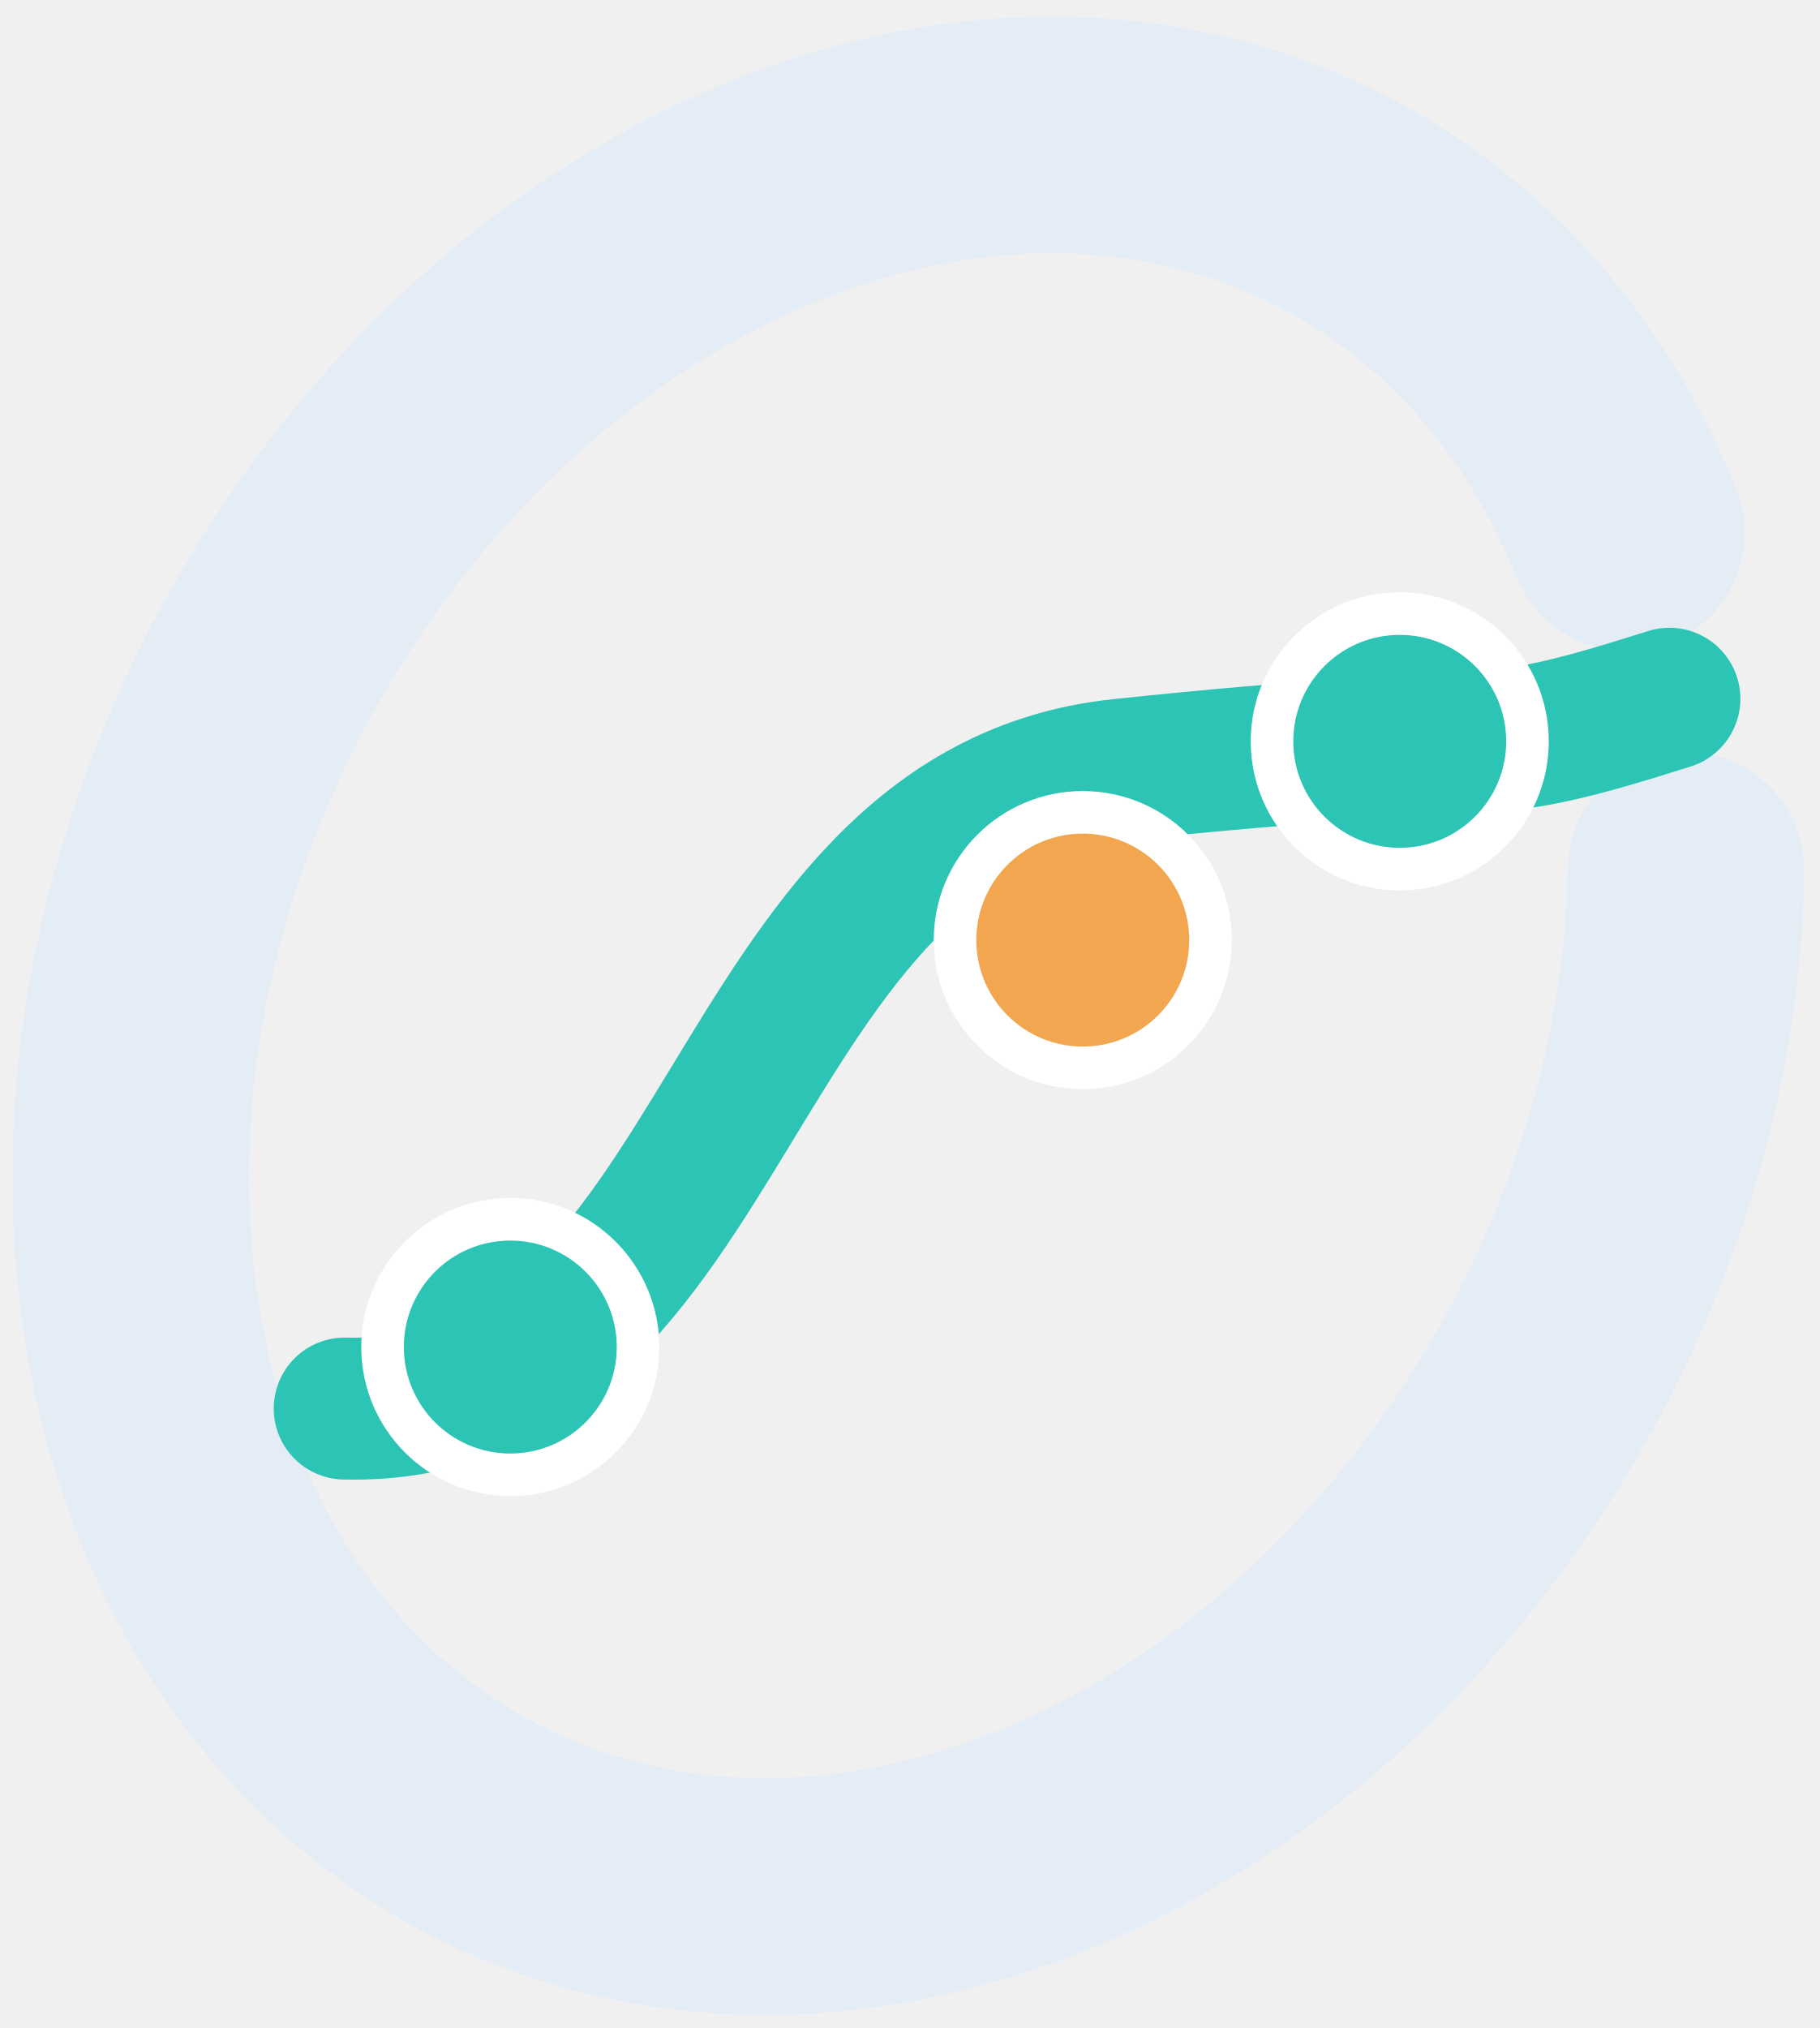
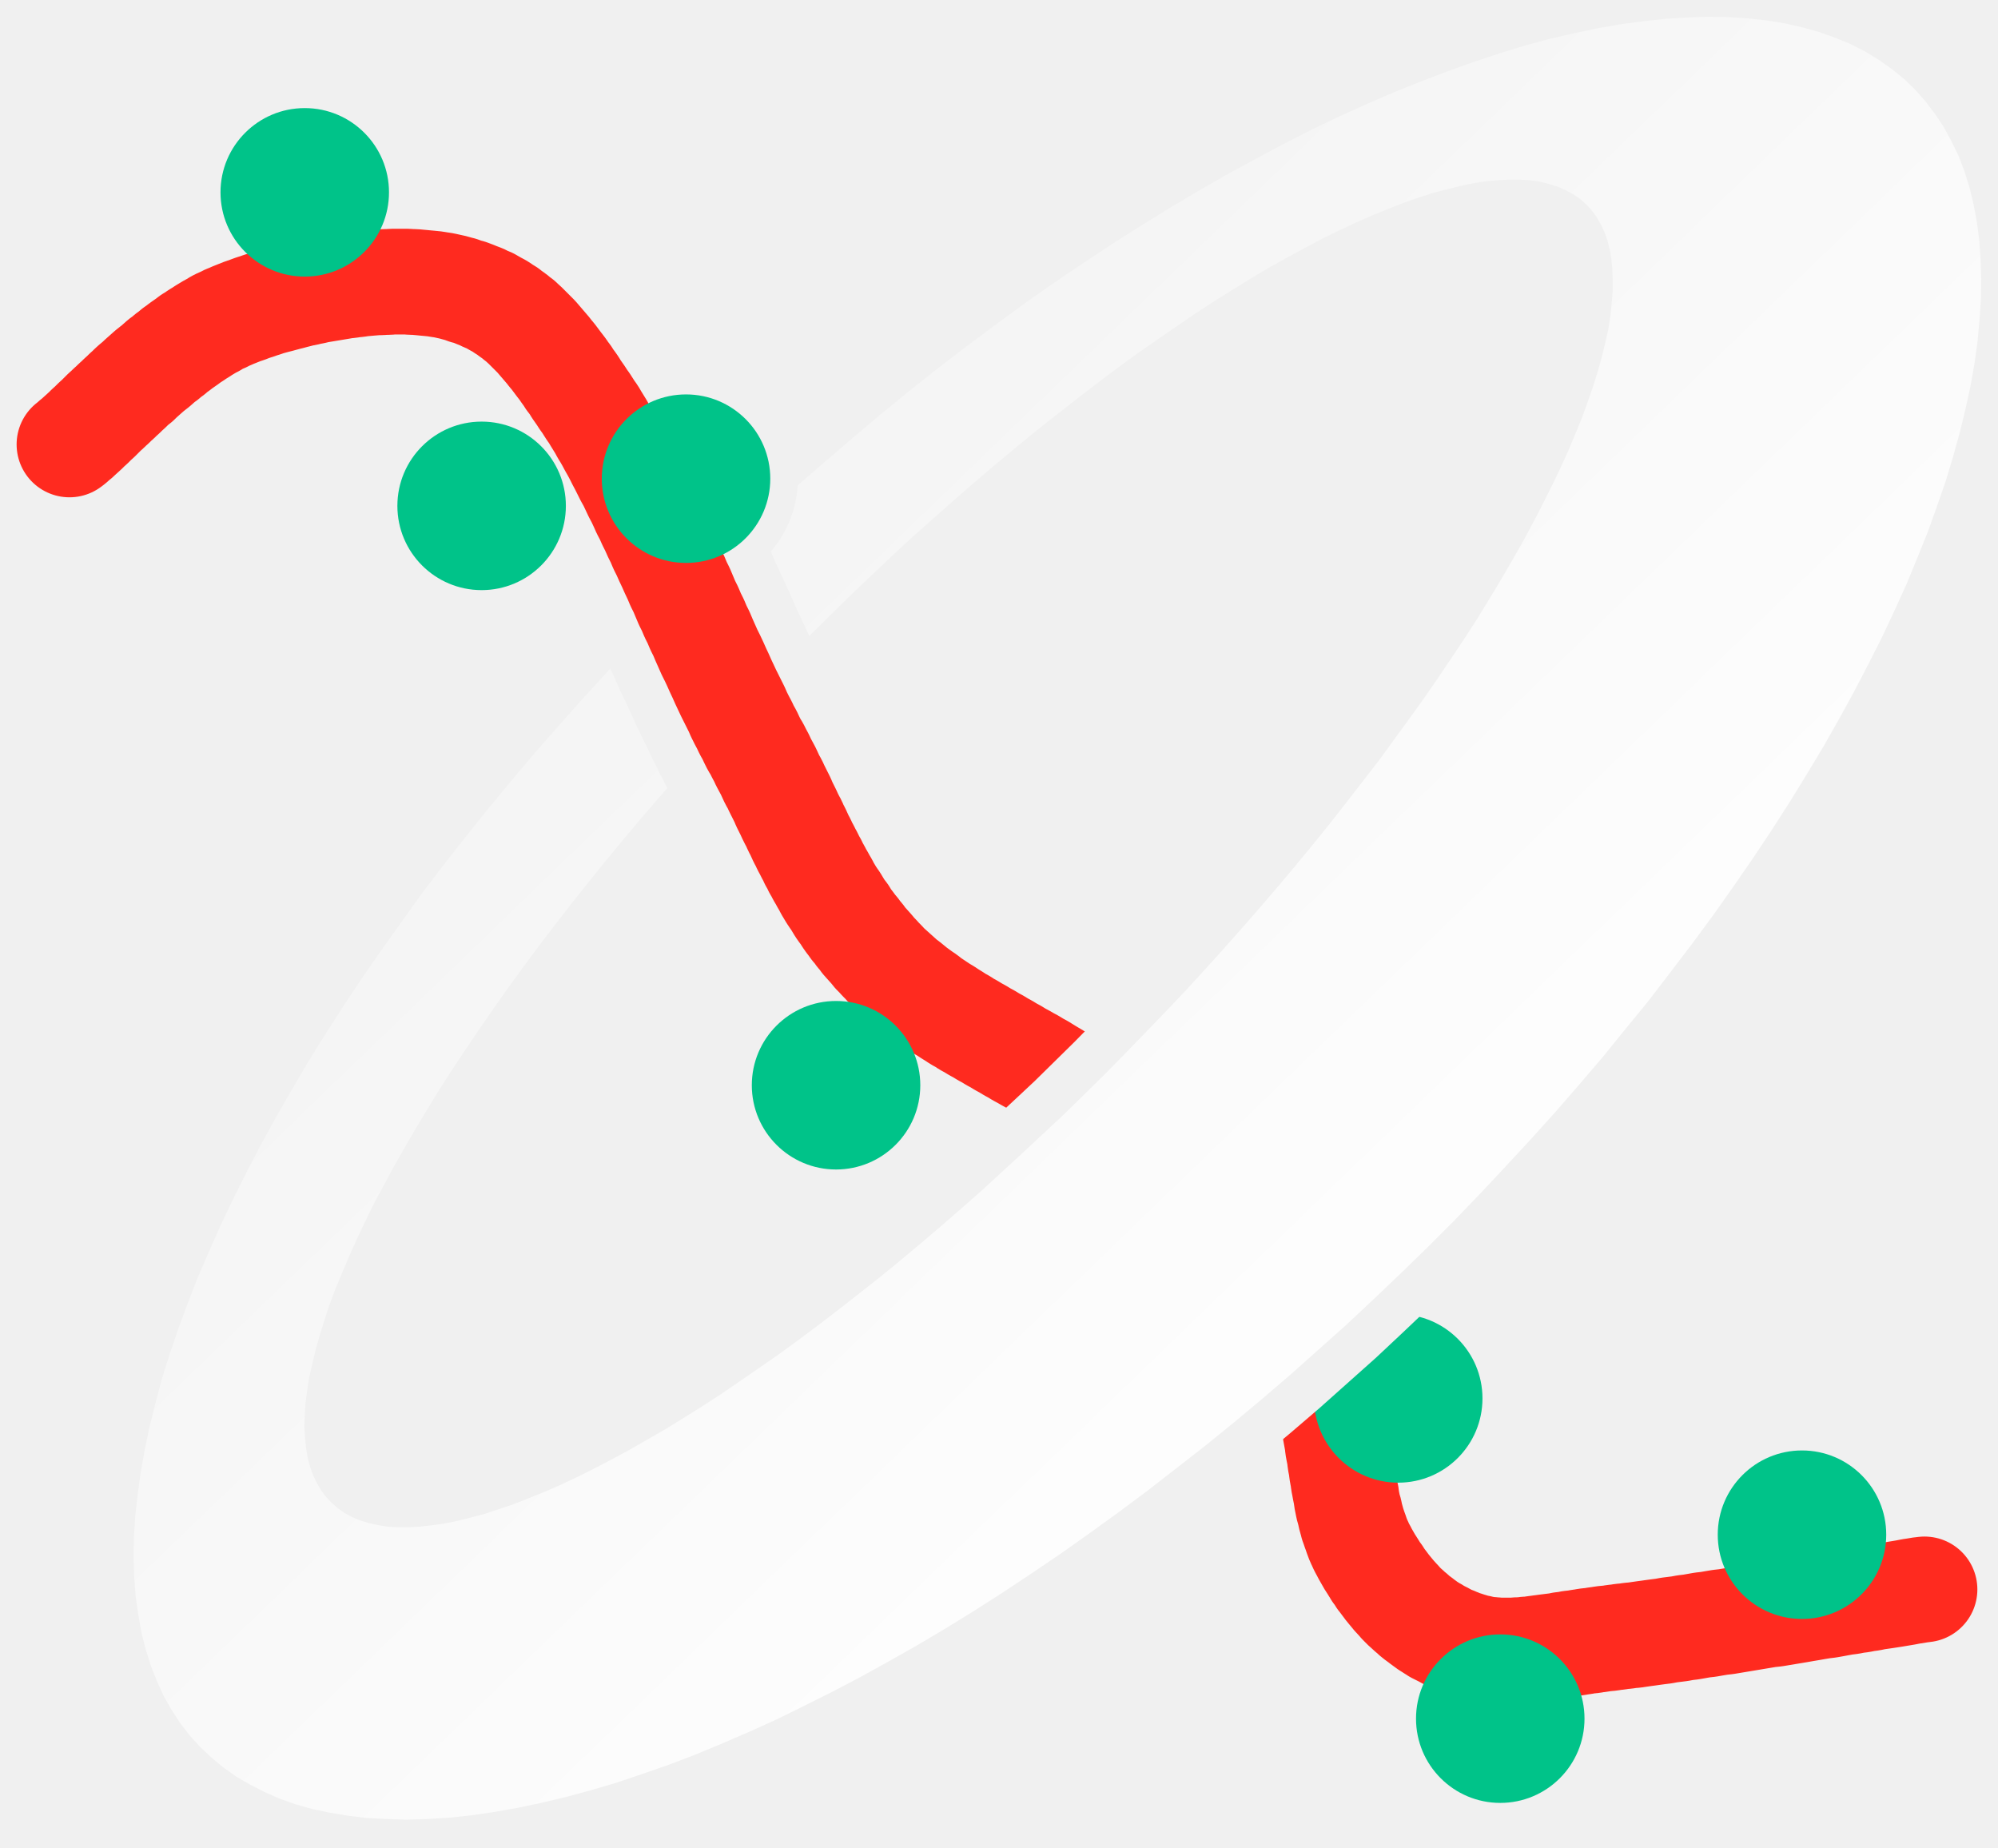
- <svg xmlns="http://www.w3.org/2000/svg" viewBox="94 74 323 360">
-   <g transform="translate(256 256) scale(.84) translate(-256 -256)">
-     <path d="M385.0 150.3 A155 194 0 1 1 340.42 93.30" transform="rotate(28 256 256)" fill="none" stroke="#E4EDF5" stroke-width="50" stroke-linecap="round" />
-     <path d="M136 337 C219 339 215 211 300 202 S372 201 416 187" fill="none" stroke="#2CC4B5" stroke-width="30" stroke-linecap="round" />
-     <g stroke="#FFFFFF" stroke-width="9">
-       <circle cx="171" cy="324" r="27" fill="#2CC4B5" />
-       <circle cx="292" cy="238" r="27" fill="#F2A64F" />
-       <circle cx="359" cy="196" r="27" fill="#2CC4B5" />
-     </g>
+ <svg xmlns="http://www.w3.org/2000/svg" viewBox="2.16 4.57 59.53 55.04">
+   <defs>
+     <linearGradient id="ring" gradientUnits="userSpaceOnUse" x1="23.44" y1="21.34" x2="43.89" y2="42.51">
+       <stop offset="0" stop-color="#ffffff" stop-opacity="0.30" />
+       <stop offset="1" stop-color="#ffffff" stop-opacity="0.90" />
+     </linearGradient>
+     <clipPath id="far">
+       <path d="M-37.55 100.69L104.88 -36.85 36.11 -108.06 -106.32 29.48Z" />
+     </clipPath>
+     <clipPath id="near">
+       <path d="M-37.55 100.69L104.88 -36.85 173.65 34.37 31.22 171.91Z" />
+     </clipPath>
+     <mask id="far-cut" maskUnits="userSpaceOnUse" x="-20" y="-20" width="104" height="104">
+       <rect x="-20" y="-20" width="104" height="104" fill="#fff" />
+       <g clip-path="url(#far)">
+         <path d="M4.23 17.81L4.27 17.78 4.32 17.74 4.36 17.7 4.41 17.66 4.46 17.62 4.51 17.57 4.57 17.52 4.62 17.47 4.68 17.42 4.74 17.36 4.8 17.3 4.87 17.24 4.93 17.18 5 17.11 5.07 17.05 5.14 16.98 5.21 16.91 5.28 16.84 5.36 16.77 5.43 16.7 5.51 16.63 5.59 16.55 5.67 16.48 5.75 16.4 5.83 16.33 5.91 16.25 6 16.17 6.08 16.09 6.17 16.01 6.26 15.94 6.34 15.86 6.43 15.78 6.52 15.7 6.61 15.62 6.71 15.54 6.8 15.47 6.89 15.39 6.98 15.31 7.08 15.24 7.17 15.16 7.27 15.09 7.36 15.01 7.46 14.94 7.55 14.87 7.65 14.8 7.75 14.73 7.84 14.66 7.94 14.6 8.04 14.53 8.14 14.47 8.23 14.41 8.33 14.35 8.43 14.29 8.53 14.24 8.62 14.18 8.72 14.13 8.82 14.09 8.91 14.04 9.01 14 9.1 13.96 9.2 13.92 9.3 13.88 9.4 13.84 9.5 13.81 9.6 13.77 9.71 13.73 9.81 13.7 9.92 13.66 10.02 13.63 10.13 13.59 10.24 13.56 10.35 13.53 10.47 13.5 10.58 13.47 10.69 13.44 10.81 13.41 10.92 13.38 11.04 13.35 11.15 13.32 11.27 13.3 11.39 13.27 11.5 13.25 11.62 13.22 11.74 13.2 11.86 13.18 11.98 13.16 12.1 13.14 12.22 13.12 12.34 13.1 12.45 13.08 12.57 13.07 12.69 13.05 12.81 13.04 12.93 13.02 13.05 13.01 13.16 13 13.28 12.99 13.4 12.98 13.51 12.98 13.63 12.97 13.74 12.97 13.85 12.96 13.97 12.96 14.08 12.96 14.19 12.96 14.3 12.96 14.41 12.97 14.52 12.97 14.62 12.98 14.73 12.99 14.83 13 14.94 13.01 15.04 13.02 15.14 13.03 15.24 13.05 15.33 13.06 15.43 13.08 15.52 13.1 15.61 13.12 15.7 13.14 15.79 13.17 15.88 13.19 15.96 13.22 16.04 13.25 16.13 13.27 16.21 13.3 16.29 13.33 16.36 13.36 16.44 13.39 16.52 13.42 16.59 13.46 16.66 13.49 16.74 13.52 16.81 13.56 16.88 13.6 16.95 13.64 17.01 13.67 17.08 13.71 17.15 13.76 17.21 13.8 17.28 13.84 17.34 13.89 17.41 13.94 17.47 13.98 17.53 14.03 17.59 14.08 17.66 14.13 17.72 14.19 17.78 14.24 17.84 14.3 17.9 14.36 17.96 14.42 18.02 14.48 18.08 14.54 18.14 14.6 18.2 14.67 18.26 14.74 18.32 14.81 18.38 14.88 18.44 14.95 18.5 15.02 18.56 15.1 18.63 15.18 18.69 15.26 18.75 15.34 18.81 15.42 18.88 15.51 18.94 15.59 19 15.68 19.07 15.77 19.13 15.87 19.2 15.96 19.27 16.06 19.33 16.16 19.4 16.26 19.47 16.36 19.54 16.47 19.62 16.58 19.69 16.69 19.76 16.8 19.84 16.91 19.91 17.03 19.99 17.16 20.07 17.29 20.14 17.42 20.22 17.55 20.3 17.69 20.38 17.84 20.46 17.98 20.54 18.13 20.62 18.29 20.7 18.44 20.78 18.6 20.86 18.76 20.95 18.92 21.03 19.09 21.11 19.26 21.2 19.43 21.28 19.6 21.36 19.78 21.45 19.95 21.53 20.13 21.62 20.31 21.7 20.49 21.79 20.67 21.87 20.86 21.96 21.04 22.04 21.22 22.13 21.41 22.21 21.59 22.3 21.78 22.38 21.97 22.47 22.15 22.55 22.34 22.63 22.53 22.72 22.71 22.8 22.9 22.89 23.08 22.97 23.27 23.06 23.45 23.14 23.64 23.22 23.82 23.3 24 23.39 24.18 23.47 24.35 23.55 24.53 23.63 24.7 23.71 24.88 23.79 25.05 23.87 25.22 23.95 25.38 24.03 25.54 24.11 25.7 24.18 25.86 24.26 26.02 24.34 26.17 24.41 26.32 24.49 26.46 24.56 26.61 24.63 26.75 24.71 26.88 24.78 27.02 24.85 27.15 24.91 27.28 24.98 27.41 25.05 27.54 25.11 27.67 25.17 27.8 25.24 27.92 25.3 28.05 25.36 28.17 25.42 28.29 25.48 28.41 25.53 28.53 25.59 28.65 25.65 28.77 25.7 28.88 25.76 29 25.82 29.11 25.87 29.23 25.93 29.34 25.98 29.45 26.03 29.56 26.09 29.67 26.14 29.78 26.2 29.89 26.25 29.99 26.31 30.1 26.36 30.21 26.42 30.31 26.47 30.42 26.53 30.52 26.58 30.62 26.64 30.72 26.7 30.83 26.76 30.93 26.81 31.03 26.87 31.13 26.93 31.23 26.99 31.32 27.06 31.42 27.12 31.52 27.18 31.62 27.25 31.72 27.32 31.81 27.38 31.91 27.45 32.01 27.52 32.1 27.59 32.2 27.67 32.29 27.74 32.39 27.82 32.48 27.89 32.58 27.97 32.67 28.06 32.77 28.14 32.86 28.22 32.96 28.31 33.05 28.4 33.15 28.49 33.24 28.58 33.34 28.68 33.43 28.78 33.52 28.88 33.61 28.98 33.7 29.08 33.79 29.19 33.87 29.3 33.96 29.41 34.05 29.52 34.13 29.63 34.21 29.75 34.29 29.86 34.38 29.98 34.46 30.1 34.54 30.22 34.62 30.34 34.69 30.46 34.77 30.59 34.85 30.71 34.93 30.84 35 30.96 35.08 31.09 35.15 31.22 35.23 31.35 35.3 31.48 35.38 31.61 35.45 31.74 35.53 31.87 35.6 32 35.68 32.13 35.75 32.26 35.83 32.39 35.9 32.52 35.98 32.65 36.05 32.79 36.13 32.92 36.2 33.05 36.28 33.18 36.35 33.31 36.43 33.44 36.51 33.56 36.58 33.69 36.66 33.82 36.74 33.95 36.82 34.07 36.9 34.2 36.98 34.32 37.06 34.44 37.14 34.56 37.23 34.68 37.31 34.8 37.4 34.92 37.48 35.04 37.57 35.15 37.66 35.26 37.75 35.37 37.84 35.48 37.93 35.59 38.02 35.7 38.11 35.8 38.21 35.91 38.31 36.01 38.4 36.12 38.5 36.22 38.6 36.33 38.7 36.43 38.8 36.53 38.9 36.64 39 36.74 39.11 36.85 39.21 36.95 39.32 37.05 39.42 37.16 39.53 37.26 39.63 37.36 39.74 37.46 39.85 37.56 39.96 37.66 40.06 37.76 40.17 37.86 40.28 37.96 40.39 38.06 40.5 38.16 40.61 38.26 40.73 38.35 40.84 38.45 40.95 38.54 41.06 38.64 41.17 38.73 41.29 38.83 41.4 38.92 41.51 39.01 41.62 39.1 41.74 39.19 41.85 39.28 41.96 39.37 42.08 39.45 42.19 39.54 42.3 39.63 42.41 39.71 42.53 39.79 42.64 39.87 42.75 39.96 42.86 40.04 42.98 40.11 43.09 40.19 43.2 40.27 43.31 40.34 43.42 40.42 43.53 40.49 43.64 40.56 43.75 40.63 43.86 40.7 43.97 40.76 44.08 40.83 44.19 40.89 44.29 40.96 44.4 41.02 44.5 41.08 44.61 41.13 44.72 41.19 44.82 41.24 44.93 41.29 45.03 41.34 45.14 41.39 45.25 41.43 45.36 41.48 45.47 41.52 45.58 41.55 45.69 41.59 45.8 41.63 45.91 41.66 46.02 41.69 46.13 41.72 46.24 41.75 46.35 41.78 46.46 41.81 46.57 41.83 46.68 41.86 46.79 41.88 46.9 41.91 47.01 41.93 47.12 41.95 47.23 41.97 47.34 41.99 47.45 42.01 47.56 42.02 47.67 42.04 47.78 42.06 47.88 42.08 47.99 42.09 48.1 42.11 48.2 42.13 48.31 42.14 48.41 42.16 48.52 42.18 48.62 42.19 48.72 42.21 48.82 42.23 48.93 42.25 49.03 42.27 49.12 42.28 49.22 42.3 49.32 42.32 49.42 42.34 49.51 42.37 49.6 42.39 49.7 42.41 49.79 42.44 49.88 42.46 49.97 42.49 50.05 42.52 50.14 42.55 50.22 42.58 50.31 42.61 50.39 42.64 50.47 42.68 50.55 42.71 50.62 42.75 50.7 42.79 50.77 42.83 50.85 42.87 50.92 42.91 50.99 42.95 51.06 42.99 51.13 43.04 51.2 43.08 51.27 43.12 51.33 43.16 51.4 43.21 51.46 43.25 51.52 43.29 51.59 43.34 51.65 43.38 51.71 43.43 51.77 43.47 51.83 43.52 51.89 43.56 51.94 43.61 52 43.66 52.06 43.7 52.11 43.75 52.16 43.8 52.22 43.85 52.27 43.89 52.32 43.94 52.37 43.99 52.42 44.04 52.47 44.09 52.51 44.14 52.56 44.2 52.61 44.25 52.65 44.3 52.7 44.35 52.74 44.4 52.78 44.46 52.82 44.51 52.86 44.56 52.9 44.62 52.94 44.67 52.98 44.73 53.02 44.78 53.05 44.84 53.09 44.9 53.12 44.95 53.16 45.01 53.19 45.07 53.22 45.13 53.25 45.19 53.28 45.24 53.31 45.3 53.34 45.36 53.37 45.42 53.4 45.49 53.42 45.55 53.45 45.61 53.47 45.67 53.5 45.73 53.52 45.8 53.54 45.86 53.56 45.92 53.58 45.99 53.6 46.05 53.62 46.11 53.64 46.17 53.65 46.23 53.66 46.29 53.68 46.36 53.69 46.42 53.7 46.48 53.71 46.54 53.72 46.6 53.72 46.66 53.73 46.72 53.73 46.79 53.74 46.85 53.74 46.91 53.74 46.97 53.74 47.04 53.74 47.1 53.74 47.17 53.74 47.23 53.74 47.29 53.74 47.36 53.73 47.43 53.73 47.49 53.73 47.56 53.72 47.63 53.71 47.7 53.71 47.77 53.7 47.84 53.69 47.91 53.68 47.99 53.67 48.06 53.66 48.14 53.65 48.21 53.64 48.29 53.63 48.37 53.62 48.45 53.61 48.53 53.6 48.61 53.59 48.69 53.57 48.78 53.56 48.87 53.55 48.95 53.53 49.04 53.52 49.13 53.51 49.23 53.49 49.32 53.48 49.42 53.46 49.51 53.45 49.61 53.44 49.72 53.42 49.82 53.41 49.92 53.39 50.03 53.38 50.14 53.37 50.25 53.35 50.36 53.34 50.48 53.32 50.6 53.31 50.73 53.29 50.86 53.28 50.99 53.26 51.13 53.24 51.28 53.22 51.42 53.2 51.57 53.18 51.73 53.16 51.89 53.13 52.05 53.11 52.21 53.09 52.37 53.06 52.54 53.04 52.71 53.01 52.88 52.98 53.06 52.96 53.23 52.93 53.41 52.9 53.59 52.88 53.77 52.85 53.95 52.82 54.13 52.79 54.31 52.76 54.49 52.73 54.67 52.7 54.85 52.67 55.04 52.65 55.22 52.62 55.4 52.59 55.58 52.56 55.76 52.53 55.93 52.5 56.11 52.47 56.28 52.44 56.46 52.41 56.63 52.39 56.8 52.36 56.96 52.33 57.13 52.3 57.29 52.28 57.44 52.25 57.6 52.23 57.75 52.2 57.9 52.18 58.04 52.15 58.18 52.13 58.32 52.11 58.45 52.09 58.58 52.07 58.7 52.05 58.82 52.03 58.94 52.01 59.04 51.99 59.15 51.97 59.24 51.96 59.33 51.94 59.42 51.93 59.5 51.92" fill="none" stroke="#000" stroke-width="5.79" stroke-linecap="round" stroke-linejoin="round" />
+         <circle cx="11.24" cy="10.3" r="3.33" />
+         <circle cx="16.51" cy="19.64" r="3.33" />
+         <circle cx="22.6" cy="18.83" r="3.33" />
+         <circle cx="27.07" cy="36.9" r="3.33" />
+         <circle cx="43.82" cy="46.23" r="3.33" />
+         <circle cx="46.86" cy="55.77" r="3.33" />
+         <circle cx="55.85" cy="50.29" r="3.33" />
+       </g>
+     </mask>
+     <mask id="near-cut" maskUnits="userSpaceOnUse" x="-20" y="-20" width="104" height="104">
+       <rect x="-20" y="-20" width="104" height="104" fill="#fff" />
+       <g clip-path="url(#near)">
+         <path d="M59.22 7.24L59.53 7.59 59.81 7.96 60.07 8.35 60.3 8.77 60.51 9.2 60.69 9.67 60.84 10.15 60.96 10.65 61.06 11.18 61.13 11.72 61.17 12.29 61.19 12.88 61.18 13.48 61.14 14.1 61.08 14.74 60.99 15.4 60.87 16.07 60.72 16.76 60.55 17.46 60.35 18.18 60.13 18.91 59.87 19.66 59.6 20.41 59.29 21.18 58.97 21.96 58.61 22.75 58.24 23.54 57.83 24.35 57.41 25.16 56.96 25.98 56.49 26.81 55.99 27.64 55.48 28.47 54.94 29.31 54.38 30.15 53.8 30.99 53.2 31.84 52.58 32.68 51.94 33.52 51.29 34.37 50.61 35.2 49.93 36.04 49.22 36.87 48.5 37.7 47.76 38.52 47.01 39.33 46.25 40.14 45.48 40.94 44.69 41.73 43.89 42.51 43.08 43.28 42.27 44.04 41.44 44.78 40.61 45.52 39.77 46.24 38.92 46.95 38.07 47.64 37.21 48.31 36.36 48.97 35.49 49.62 34.63 50.24 33.77 50.85 32.9 51.44 32.04 52.01 31.18 52.56 30.32 53.09 29.46 53.6 28.61 54.08 27.76 54.55 26.92 54.99 26.08 55.41 25.26 55.81 24.44 56.18 23.63 56.53 22.83 56.86 22.04 57.16 21.26 57.43 20.49 57.69 19.74 57.91 19 58.11 18.28 58.28 17.57 58.43 16.88 58.55 16.2 58.65 15.54 58.72 14.9 58.76 14.27 58.78 13.67 58.76 13.09 58.73 12.52 58.66 11.98 58.57 11.46 58.46 10.96 58.32 10.48 58.15 10.03 57.95 9.6 57.73 9.19 57.49 8.81 57.22 8.45 56.92 8.11 56.6 7.8 56.26 7.52 55.89 7.26 55.49 7.03 55.08 6.83 54.64 6.65 54.18 6.5 53.7 6.37 53.19 6.28 52.67 6.2 52.12 6.16 51.56 6.14 50.97 6.15 50.37 6.19 49.74 6.26 49.1 6.35 48.45 6.47 47.77 6.61 47.09 6.79 46.38 6.98 45.66 7.21 44.93 7.46 44.19 7.74 43.43 8.04 42.66 8.37 41.89 8.72 41.1 9.1 40.3 9.5 39.5 9.93 38.68 10.38 37.86 10.85 37.04 11.34 36.21 11.86 35.37 12.4 34.53 12.96 33.69 13.54 32.85 14.14 32.01 14.75 31.16 15.39 30.32 16.05 29.48 16.72 28.64 17.41 27.81 18.12 26.97 18.84 26.15 19.57 25.33 20.32 24.51 21.08 23.7 21.86 22.91 22.65 22.12 23.44 21.34 24.25 20.57 25.07 19.81 25.89 19.06 26.73 18.33 27.57 17.61 28.41 16.9 29.26 16.21 30.12 15.53 30.98 14.87 31.84 14.23 32.7 13.6 33.57 12.99 34.43 12.41 35.3 11.84 36.16 11.29 37.02 10.76 37.88 10.25 38.73 9.76 39.58 9.3 40.42 8.85 41.25 8.43 42.08 8.03 42.9 7.66 43.71 7.31 44.51 6.99 45.3 6.69 46.08 6.41 46.84 6.16 47.59 5.93 48.33 5.73 49.06 5.56 49.77 5.41 50.46 5.29 51.14 5.2 51.8 5.13 52.44 5.09 53.06 5.07 53.66 5.08 54.25 5.12 54.81 5.18 55.36 5.27 55.88 5.39 56.38 5.53 56.85 5.7 57.31 5.89 57.74 6.11 58.15 6.36 58.53 6.63 58.89 6.92Z M49.41 10.65L49.57 10.82 49.72 11.02 49.85 11.24 49.96 11.47 50.05 11.72 50.12 11.99 50.17 12.28 50.2 12.59 50.21 12.91 50.21 13.25 50.18 13.6 50.14 13.98 50.08 14.37 49.99 14.77 49.89 15.19 49.77 15.62 49.63 16.07 49.47 16.53 49.3 17 49.1 17.49 48.89 17.99 48.66 18.5 48.41 19.02 48.14 19.56 47.86 20.1 47.56 20.66 47.24 21.22 46.91 21.79 46.56 22.37 46.2 22.96 45.82 23.55 45.42 24.15 45.01 24.76 44.59 25.37 44.15 25.98 43.7 26.6 43.24 27.23 42.76 27.85 42.27 28.48 41.78 29.11 41.27 29.74 40.75 30.37 40.22 31 39.68 31.63 39.13 32.26 38.57 32.89 38.01 33.51 37.44 34.13 36.86 34.74 36.27 35.35 35.68 35.96 35.09 36.56 34.49 37.15 33.89 37.74 33.28 38.31 32.67 38.88 32.06 39.44 31.45 40 30.84 40.54 30.23 41.07 29.62 41.59 29.01 42.1 28.4 42.6 27.79 43.08 27.19 43.55 26.59 44.01 25.99 44.46 25.4 44.89 24.81 45.3 24.23 45.7 23.66 46.09 23.09 46.46 22.53 46.81 21.98 47.15 21.44 47.46 20.9 47.77 20.38 48.05 19.86 48.32 19.36 48.57 18.87 48.8 18.39 49.01 17.92 49.2 17.47 49.38 17.02 49.53 16.6 49.67 16.18 49.78 15.78 49.88 15.39 49.96 15.02 50.01 14.67 50.05 14.33 50.07 14.01 50.07 13.7 50.05 13.41 50 13.14 49.94 12.88 49.86 12.64 49.76 12.42 49.64 12.22 49.5 12.04 49.34 11.87 49.16 11.73 48.97 11.6 48.75 11.49 48.52 11.4 48.27 11.33 48 11.28 47.71 11.25 47.4 11.23 47.08 11.24 46.74 11.26 46.38 11.31 46.01 11.37 45.62 11.46 45.22 11.56 44.8 11.68 44.37 11.82 43.92 11.97 43.46 12.15 42.98 12.35 42.5 12.56 42 12.79 41.49 13.04 40.96 13.3 40.43 13.59 39.89 13.89 39.33 14.21 38.77 14.54 38.2 14.89 37.62 15.25 37.03 15.63 36.44 16.03 35.84 16.44 35.23 16.86 34.62 17.3 34 17.75 33.38 18.21 32.76 18.69 32.13 19.17 31.51 19.67 30.88 20.18 30.25 20.7 29.62 21.23 28.99 21.77 28.36 22.32 27.73 22.88 27.1 23.44 26.48 24.01 25.86 24.59 25.25 25.18 24.64 25.76 24.03 26.36 23.43 26.96 22.84 27.56 22.25 28.17 21.67 28.77 21.1 29.38 20.54 30 19.99 30.61 19.45 31.22 18.92 31.83 18.4 32.44 17.89 33.05 17.39 33.66 16.91 34.26 16.44 34.86 15.98 35.46 15.53 36.05 15.1 36.64 14.69 37.22 14.29 37.79 13.9 38.36 13.53 38.92 13.18 39.47 12.84 40.01 12.52 40.55 12.22 41.07 11.94 41.58 11.67 42.09 11.42 42.58 11.19 43.06 10.98 43.53 10.79 43.98 10.61 44.42 10.46 44.85 10.32 45.27 10.21 45.67 10.11 46.05 10.03 46.42 9.97 46.78 9.94 47.12 9.92 47.44 9.92 47.75 9.94 48.04 9.98 48.31 10.05 48.57 10.13 48.8 10.23 49.02 10.35 49.23 10.49Z" fill="#000" fill-rule="evenodd" stroke="#000" stroke-width="2.64" />
+       </g>
+     </mask>
+   </defs>
+   <g mask="url(#near-cut)">
+     <path d="M4.23 17.81L4.27 17.78 4.32 17.74 4.36 17.7 4.41 17.66 4.46 17.62 4.51 17.57 4.57 17.52 4.62 17.47 4.68 17.42 4.74 17.36 4.8 17.3 4.87 17.24 4.93 17.18 5 17.11 5.07 17.05 5.14 16.98 5.21 16.91 5.28 16.84 5.36 16.77 5.43 16.7 5.51 16.63 5.59 16.55 5.67 16.48 5.75 16.4 5.83 16.33 5.91 16.25 6 16.17 6.08 16.09 6.17 16.01 6.26 15.94 6.34 15.86 6.43 15.78 6.52 15.7 6.61 15.62 6.71 15.54 6.8 15.47 6.89 15.39 6.98 15.31 7.08 15.24 7.17 15.16 7.27 15.09 7.36 15.01 7.46 14.94 7.55 14.87 7.65 14.8 7.75 14.73 7.84 14.66 7.94 14.6 8.04 14.53 8.14 14.47 8.23 14.41 8.33 14.35 8.43 14.29 8.53 14.24 8.62 14.18 8.72 14.13 8.82 14.09 8.91 14.04 9.01 14 9.1 13.96 9.2 13.92 9.3 13.88 9.4 13.84 9.5 13.81 9.6 13.77 9.71 13.73 9.81 13.7 9.92 13.66 10.02 13.63 10.13 13.59 10.24 13.56 10.35 13.53 10.47 13.5 10.58 13.47 10.69 13.44 10.81 13.41 10.92 13.38 11.04 13.35 11.15 13.32 11.27 13.3 11.39 13.27 11.5 13.25 11.62 13.22 11.74 13.2 11.86 13.18 11.98 13.16 12.1 13.14 12.22 13.12 12.34 13.1 12.45 13.08 12.57 13.07 12.69 13.05 12.81 13.04 12.93 13.02 13.05 13.01 13.16 13 13.28 12.99 13.4 12.98 13.51 12.98 13.63 12.97 13.74 12.97 13.85 12.96 13.97 12.96 14.08 12.96 14.19 12.96 14.3 12.96 14.41 12.97 14.52 12.97 14.62 12.98 14.73 12.99 14.83 13 14.94 13.01 15.04 13.02 15.14 13.03 15.24 13.05 15.33 13.06 15.43 13.08 15.52 13.1 15.61 13.12 15.7 13.14 15.79 13.17 15.88 13.19 15.96 13.22 16.04 13.25 16.13 13.27 16.21 13.3 16.29 13.33 16.36 13.36 16.44 13.39 16.52 13.42 16.59 13.46 16.66 13.49 16.74 13.52 16.81 13.56 16.88 13.6 16.95 13.64 17.01 13.67 17.08 13.71 17.15 13.76 17.21 13.8 17.28 13.84 17.34 13.89 17.41 13.94 17.47 13.98 17.53 14.03 17.59 14.08 17.66 14.13 17.72 14.19 17.78 14.24 17.84 14.3 17.9 14.36 17.96 14.42 18.02 14.48 18.08 14.54 18.14 14.6 18.2 14.67 18.26 14.74 18.32 14.81 18.38 14.88 18.44 14.95 18.5 15.02 18.56 15.1 18.63 15.18 18.69 15.26 18.75 15.34 18.81 15.42 18.88 15.51 18.94 15.59 19 15.68 19.07 15.77 19.13 15.87 19.2 15.96 19.27 16.06 19.33 16.16 19.4 16.26 19.47 16.36 19.54 16.47 19.62 16.58 19.69 16.69 19.76 16.8 19.84 16.91 19.91 17.03 19.99 17.16 20.07 17.29 20.14 17.42 20.22 17.55 20.3 17.69 20.38 17.84 20.46 17.98 20.54 18.13 20.62 18.29 20.7 18.44 20.78 18.6 20.86 18.76 20.95 18.92 21.03 19.09 21.11 19.26 21.2 19.43 21.28 19.6 21.36 19.78 21.45 19.95 21.53 20.13 21.62 20.31 21.7 20.49 21.79 20.67 21.87 20.86 21.96 21.04 22.04 21.22 22.13 21.41 22.21 21.59 22.3 21.78 22.38 21.97 22.47 22.15 22.55 22.34 22.63 22.53 22.72 22.71 22.8 22.9 22.89 23.08 22.97 23.27 23.06 23.45 23.14 23.64 23.22 23.82 23.3 24 23.39 24.18 23.47 24.35 23.55 24.53 23.63 24.7 23.71 24.88 23.79 25.05 23.87 25.22 23.95 25.38 24.03 25.54 24.11 25.7 24.18 25.86 24.26 26.02 24.34 26.17 24.41 26.32 24.49 26.46 24.56 26.61 24.63 26.75 24.71 26.88 24.78 27.02 24.85 27.15 24.91 27.28 24.98 27.41 25.05 27.54 25.11 27.67 25.17 27.8 25.24 27.92 25.3 28.05 25.36 28.17 25.42 28.29 25.48 28.41 25.53 28.53 25.59 28.65 25.65 28.77 25.7 28.88 25.76 29 25.82 29.11 25.87 29.23 25.93 29.34 25.98 29.45 26.03 29.56 26.09 29.67 26.14 29.78 26.2 29.89 26.25 29.99 26.31 30.1 26.36 30.21 26.42 30.31 26.47 30.42 26.53 30.52 26.58 30.62 26.64 30.72 26.7 30.83 26.76 30.93 26.81 31.03 26.87 31.13 26.93 31.23 26.99 31.32 27.06 31.42 27.12 31.52 27.18 31.62 27.25 31.72 27.32 31.81 27.38 31.91 27.45 32.01 27.52 32.1 27.59 32.2 27.67 32.29 27.74 32.39 27.82 32.48 27.89 32.58 27.97 32.67 28.06 32.77 28.14 32.86 28.22 32.96 28.31 33.05 28.4 33.15 28.49 33.24 28.58 33.34 28.68 33.43 28.78 33.52 28.88 33.61 28.98 33.7 29.08 33.79 29.19 33.87 29.3 33.96 29.41 34.05 29.52 34.13 29.63 34.21 29.75 34.29 29.86 34.38 29.98 34.46 30.1 34.54 30.22 34.62 30.34 34.69 30.46 34.77 30.59 34.85 30.71 34.93 30.84 35 30.96 35.08 31.09 35.15 31.22 35.23 31.35 35.3 31.48 35.38 31.61 35.45 31.74 35.53 31.87 35.6 32 35.68 32.13 35.75 32.26 35.83 32.39 35.9 32.52 35.98 32.65 36.05 32.79 36.13 32.92 36.2 33.05 36.28 33.18 36.35 33.31 36.43 33.44 36.51 33.56 36.58 33.69 36.66 33.82 36.74 33.95 36.82 34.07 36.9 34.2 36.98 34.32 37.06 34.44 37.14 34.56 37.23 34.68 37.31 34.8 37.4 34.92 37.48 35.04 37.57 35.15 37.66 35.26 37.75 35.37 37.84 35.48 37.93 35.59 38.02 35.7 38.11 35.8 38.21 35.91 38.31 36.01 38.4 36.12 38.5 36.22 38.6 36.33 38.7 36.43 38.8 36.53 38.9 36.64 39 36.74 39.11 36.85 39.21 36.95 39.32 37.05 39.42 37.16 39.53 37.26 39.63 37.36 39.74 37.46 39.85 37.56 39.96 37.66 40.06 37.76 40.17 37.86 40.28 37.96 40.39 38.06 40.5 38.16 40.61 38.26 40.73 38.35 40.84 38.45 40.95 38.54 41.06 38.64 41.17 38.73 41.29 38.83 41.4 38.92 41.51 39.01 41.62 39.1 41.74 39.19 41.85 39.28 41.96 39.37 42.08 39.45 42.19 39.54 42.3 39.63 42.41 39.71 42.53 39.79 42.64 39.87 42.75 39.96 42.86 40.04 42.98 40.11 43.09 40.19 43.2 40.27 43.31 40.34 43.42 40.42 43.53 40.49 43.64 40.56 43.75 40.63 43.86 40.7 43.97 40.76 44.08 40.83 44.19 40.89 44.29 40.96 44.4 41.02 44.5 41.08 44.61 41.13 44.72 41.19 44.82 41.24 44.93 41.29 45.03 41.34 45.14 41.39 45.25 41.43 45.36 41.48 45.47 41.52 45.58 41.55 45.69 41.59 45.8 41.63 45.91 41.66 46.02 41.69 46.13 41.72 46.24 41.75 46.35 41.78 46.46 41.81 46.57 41.83 46.68 41.86 46.79 41.88 46.9 41.91 47.01 41.93 47.12 41.95 47.23 41.97 47.34 41.99 47.45 42.01 47.56 42.02 47.67 42.04 47.78 42.06 47.88 42.08 47.99 42.09 48.1 42.11 48.2 42.13 48.31 42.14 48.41 42.16 48.52 42.18 48.62 42.19 48.72 42.21 48.82 42.23 48.93 42.25 49.03 42.27 49.12 42.28 49.22 42.3 49.32 42.32 49.42 42.34 49.51 42.37 49.6 42.39 49.7 42.41 49.79 42.44 49.88 42.46 49.97 42.49 50.05 42.52 50.14 42.55 50.22 42.58 50.31 42.61 50.39 42.64 50.47 42.68 50.55 42.71 50.62 42.75 50.7 42.79 50.77 42.83 50.85 42.87 50.92 42.91 50.99 42.95 51.06 42.99 51.13 43.04 51.2 43.08 51.27 43.12 51.33 43.16 51.4 43.21 51.46 43.25 51.52 43.29 51.59 43.34 51.65 43.38 51.71 43.43 51.77 43.47 51.83 43.52 51.89 43.56 51.94 43.61 52 43.66 52.06 43.7 52.11 43.75 52.16 43.8 52.22 43.85 52.27 43.89 52.32 43.94 52.37 43.99 52.42 44.04 52.47 44.09 52.51 44.14 52.56 44.2 52.61 44.25 52.65 44.3 52.7 44.35 52.74 44.4 52.78 44.46 52.82 44.51 52.86 44.56 52.9 44.62 52.94 44.67 52.98 44.73 53.02 44.78 53.05 44.84 53.09 44.9 53.12 44.95 53.16 45.01 53.19 45.07 53.22 45.13 53.25 45.19 53.28 45.24 53.31 45.3 53.34 45.36 53.37 45.42 53.4 45.49 53.42 45.55 53.45 45.61 53.47 45.67 53.5 45.73 53.52 45.8 53.54 45.86 53.56 45.92 53.58 45.99 53.6 46.05 53.62 46.11 53.64 46.17 53.65 46.23 53.66 46.29 53.68 46.36 53.69 46.42 53.7 46.48 53.71 46.54 53.72 46.6 53.72 46.66 53.73 46.72 53.73 46.79 53.74 46.85 53.74 46.91 53.74 46.97 53.74 47.04 53.74 47.1 53.74 47.17 53.74 47.23 53.74 47.29 53.74 47.36 53.73 47.43 53.73 47.49 53.73 47.56 53.72 47.63 53.71 47.7 53.71 47.77 53.7 47.84 53.69 47.91 53.68 47.99 53.67 48.06 53.66 48.14 53.65 48.21 53.64 48.29 53.63 48.37 53.62 48.45 53.61 48.53 53.6 48.61 53.59 48.69 53.57 48.78 53.56 48.87 53.55 48.95 53.53 49.04 53.52 49.13 53.51 49.23 53.49 49.32 53.48 49.42 53.46 49.51 53.45 49.61 53.44 49.72 53.42 49.82 53.41 49.92 53.39 50.03 53.38 50.14 53.37 50.25 53.35 50.36 53.34 50.48 53.32 50.6 53.31 50.73 53.29 50.86 53.28 50.99 53.26 51.13 53.24 51.28 53.22 51.42 53.2 51.57 53.18 51.73 53.16 51.89 53.13 52.05 53.11 52.21 53.09 52.37 53.06 52.54 53.04 52.71 53.01 52.88 52.98 53.06 52.96 53.23 52.93 53.41 52.9 53.59 52.88 53.77 52.85 53.95 52.82 54.13 52.79 54.31 52.76 54.49 52.73 54.67 52.7 54.85 52.67 55.04 52.65 55.22 52.62 55.4 52.59 55.58 52.56 55.76 52.53 55.93 52.5 56.11 52.47 56.28 52.44 56.46 52.41 56.63 52.39 56.8 52.36 56.96 52.33 57.13 52.3 57.29 52.28 57.44 52.25 57.6 52.23 57.75 52.2 57.9 52.18 58.04 52.15 58.18 52.13 58.32 52.11 58.45 52.09 58.58 52.07 58.7 52.05 58.82 52.03 58.94 52.01 59.04 51.99 59.15 51.97 59.24 51.96 59.33 51.94 59.42 51.93 59.5 51.92" fill="none" stroke="#ff2a1f" stroke-width="3.15" stroke-linecap="round" stroke-linejoin="round" />
+     <circle cx="11.24" cy="10.3" r="2.51" fill="#00c389" />
+     <circle cx="16.51" cy="19.64" r="2.51" fill="#00c389" />
+     <circle cx="22.6" cy="18.83" r="2.51" fill="#00c389" />
+     <circle cx="27.07" cy="36.9" r="2.51" fill="#00c389" />
+     <circle cx="43.82" cy="46.23" r="2.51" fill="#00c389" />
+     <circle cx="46.86" cy="55.77" r="2.51" fill="#00c389" />
+     <circle cx="55.85" cy="50.29" r="2.51" fill="#00c389" />
  </g>
+   <path d="M59.22 7.24L59.53 7.59 59.81 7.96 60.07 8.35 60.3 8.77 60.51 9.2 60.69 9.67 60.84 10.15 60.96 10.65 61.06 11.18 61.13 11.72 61.17 12.29 61.19 12.88 61.18 13.48 61.14 14.1 61.08 14.74 60.99 15.4 60.87 16.07 60.72 16.76 60.55 17.46 60.35 18.18 60.13 18.91 59.87 19.66 59.6 20.41 59.29 21.18 58.97 21.96 58.61 22.75 58.24 23.54 57.83 24.35 57.41 25.16 56.96 25.98 56.49 26.81 55.99 27.64 55.48 28.47 54.94 29.31 54.38 30.15 53.8 30.99 53.2 31.84 52.58 32.68 51.94 33.52 51.29 34.37 50.61 35.2 49.93 36.04 49.22 36.87 48.5 37.7 47.76 38.52 47.01 39.33 46.25 40.14 45.48 40.94 44.69 41.73 43.89 42.51 43.08 43.28 42.27 44.04 41.44 44.78 40.61 45.52 39.77 46.24 38.92 46.95 38.07 47.64 37.21 48.31 36.36 48.97 35.49 49.62 34.63 50.24 33.77 50.85 32.9 51.44 32.04 52.01 31.18 52.56 30.32 53.09 29.46 53.6 28.61 54.08 27.76 54.55 26.92 54.99 26.08 55.41 25.26 55.81 24.44 56.18 23.63 56.53 22.83 56.86 22.04 57.16 21.26 57.43 20.49 57.69 19.74 57.91 19 58.11 18.28 58.28 17.57 58.43 16.88 58.55 16.2 58.65 15.54 58.72 14.9 58.76 14.27 58.78 13.67 58.76 13.09 58.73 12.52 58.66 11.98 58.57 11.46 58.46 10.96 58.32 10.48 58.15 10.03 57.95 9.6 57.73 9.19 57.49 8.81 57.22 8.45 56.92 8.11 56.6 7.8 56.26 7.52 55.89 7.26 55.49 7.03 55.08 6.83 54.64 6.65 54.18 6.5 53.7 6.37 53.19 6.28 52.67 6.2 52.12 6.16 51.56 6.14 50.97 6.15 50.37 6.19 49.74 6.26 49.1 6.35 48.45 6.47 47.77 6.61 47.09 6.79 46.38 6.98 45.66 7.21 44.93 7.46 44.19 7.74 43.43 8.04 42.66 8.37 41.89 8.72 41.1 9.1 40.3 9.5 39.5 9.93 38.68 10.38 37.86 10.85 37.04 11.34 36.21 11.86 35.37 12.4 34.53 12.96 33.69 13.54 32.85 14.14 32.01 14.75 31.16 15.39 30.32 16.05 29.48 16.72 28.64 17.41 27.81 18.12 26.97 18.84 26.15 19.57 25.33 20.32 24.51 21.08 23.7 21.86 22.91 22.65 22.12 23.44 21.34 24.25 20.57 25.07 19.81 25.89 19.06 26.73 18.33 27.57 17.61 28.41 16.9 29.26 16.21 30.12 15.53 30.98 14.87 31.84 14.23 32.7 13.6 33.57 12.99 34.43 12.41 35.3 11.84 36.16 11.29 37.02 10.76 37.88 10.25 38.73 9.76 39.58 9.3 40.42 8.85 41.25 8.43 42.08 8.03 42.9 7.66 43.71 7.31 44.51 6.99 45.3 6.69 46.08 6.41 46.84 6.16 47.59 5.93 48.33 5.73 49.06 5.56 49.77 5.41 50.46 5.29 51.14 5.2 51.8 5.13 52.44 5.09 53.06 5.07 53.66 5.08 54.25 5.12 54.81 5.18 55.36 5.27 55.88 5.39 56.38 5.53 56.85 5.7 57.31 5.89 57.74 6.11 58.15 6.36 58.53 6.63 58.89 6.92Z M49.41 10.65L49.57 10.82 49.72 11.02 49.85 11.24 49.96 11.47 50.05 11.72 50.12 11.99 50.17 12.28 50.2 12.59 50.21 12.91 50.21 13.25 50.18 13.6 50.14 13.98 50.08 14.37 49.99 14.77 49.89 15.19 49.77 15.62 49.63 16.07 49.47 16.53 49.3 17 49.1 17.49 48.89 17.99 48.66 18.5 48.41 19.02 48.14 19.56 47.86 20.1 47.56 20.66 47.24 21.22 46.91 21.79 46.56 22.37 46.2 22.96 45.82 23.55 45.42 24.15 45.01 24.76 44.59 25.37 44.15 25.98 43.7 26.6 43.24 27.23 42.76 27.85 42.27 28.48 41.78 29.11 41.27 29.74 40.75 30.37 40.22 31 39.68 31.63 39.13 32.26 38.57 32.89 38.01 33.51 37.44 34.13 36.86 34.74 36.27 35.35 35.68 35.96 35.09 36.56 34.49 37.15 33.89 37.74 33.28 38.31 32.67 38.88 32.06 39.44 31.45 40 30.84 40.54 30.23 41.07 29.62 41.59 29.01 42.1 28.4 42.6 27.79 43.08 27.19 43.55 26.59 44.01 25.99 44.46 25.4 44.89 24.81 45.3 24.23 45.7 23.66 46.09 23.09 46.46 22.53 46.81 21.98 47.15 21.44 47.46 20.9 47.77 20.38 48.05 19.86 48.32 19.36 48.57 18.87 48.8 18.39 49.01 17.92 49.2 17.47 49.38 17.02 49.53 16.6 49.67 16.18 49.78 15.78 49.88 15.39 49.96 15.02 50.01 14.67 50.05 14.33 50.07 14.01 50.07 13.7 50.05 13.41 50 13.14 49.94 12.88 49.86 12.64 49.76 12.42 49.64 12.22 49.5 12.04 49.34 11.87 49.16 11.73 48.97 11.6 48.75 11.49 48.52 11.4 48.27 11.33 48 11.28 47.71 11.25 47.4 11.23 47.08 11.24 46.74 11.26 46.38 11.31 46.01 11.37 45.62 11.46 45.22 11.56 44.8 11.68 44.37 11.82 43.92 11.97 43.46 12.15 42.98 12.35 42.5 12.56 42 12.79 41.49 13.04 40.96 13.3 40.43 13.59 39.89 13.89 39.33 14.21 38.77 14.54 38.2 14.89 37.62 15.25 37.03 15.63 36.44 16.03 35.84 16.44 35.23 16.86 34.62 17.3 34 17.75 33.38 18.21 32.76 18.69 32.13 19.17 31.51 19.67 30.88 20.18 30.25 20.7 29.62 21.23 28.99 21.77 28.36 22.32 27.73 22.88 27.1 23.44 26.48 24.01 25.86 24.59 25.25 25.18 24.64 25.76 24.03 26.36 23.43 26.96 22.84 27.56 22.25 28.17 21.67 28.77 21.1 29.38 20.54 30 19.99 30.61 19.45 31.22 18.92 31.83 18.4 32.44 17.89 33.05 17.39 33.66 16.91 34.26 16.44 34.86 15.98 35.46 15.53 36.05 15.1 36.64 14.69 37.22 14.29 37.79 13.9 38.36 13.53 38.92 13.18 39.47 12.84 40.01 12.52 40.55 12.22 41.07 11.94 41.58 11.67 42.09 11.42 42.58 11.19 43.06 10.98 43.53 10.79 43.98 10.61 44.42 10.46 44.85 10.32 45.27 10.21 45.67 10.11 46.05 10.03 46.42 9.97 46.78 9.94 47.12 9.92 47.44 9.92 47.75 9.94 48.04 9.98 48.31 10.05 48.57 10.13 48.8 10.23 49.02 10.35 49.23 10.49Z" fill="url(#ring)" fill-rule="evenodd" mask="url(#far-cut)" />
</svg>
